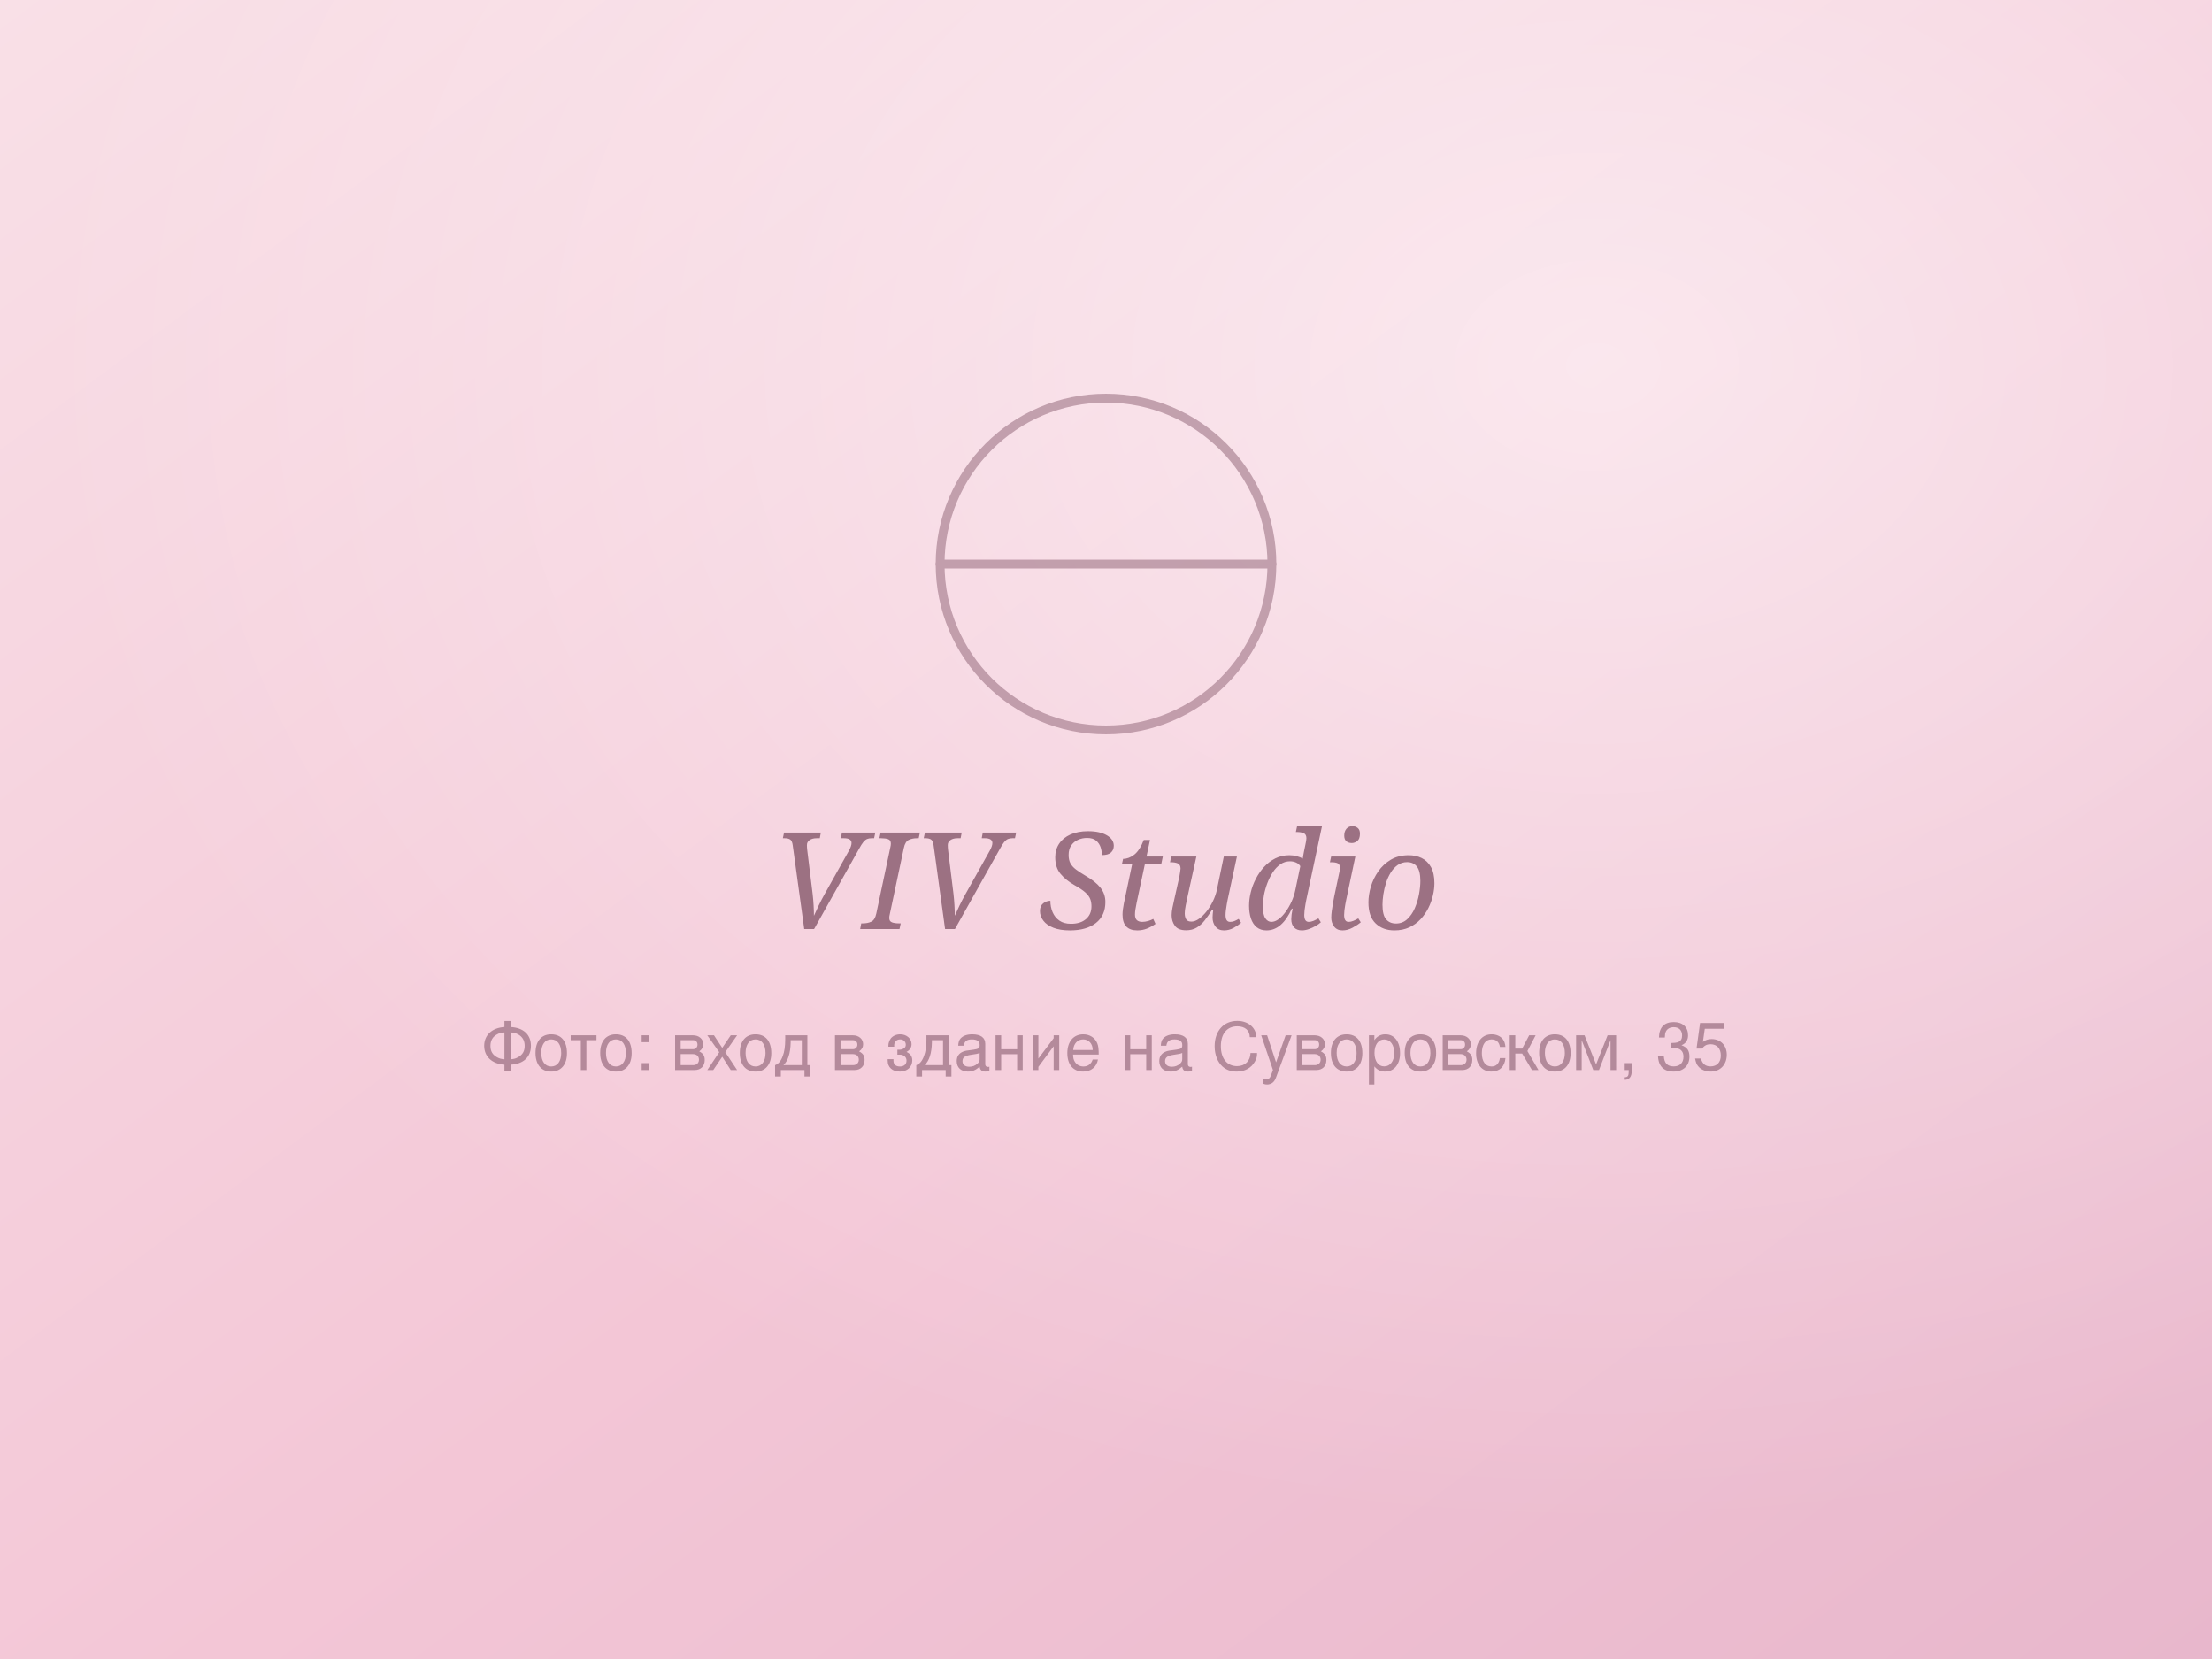
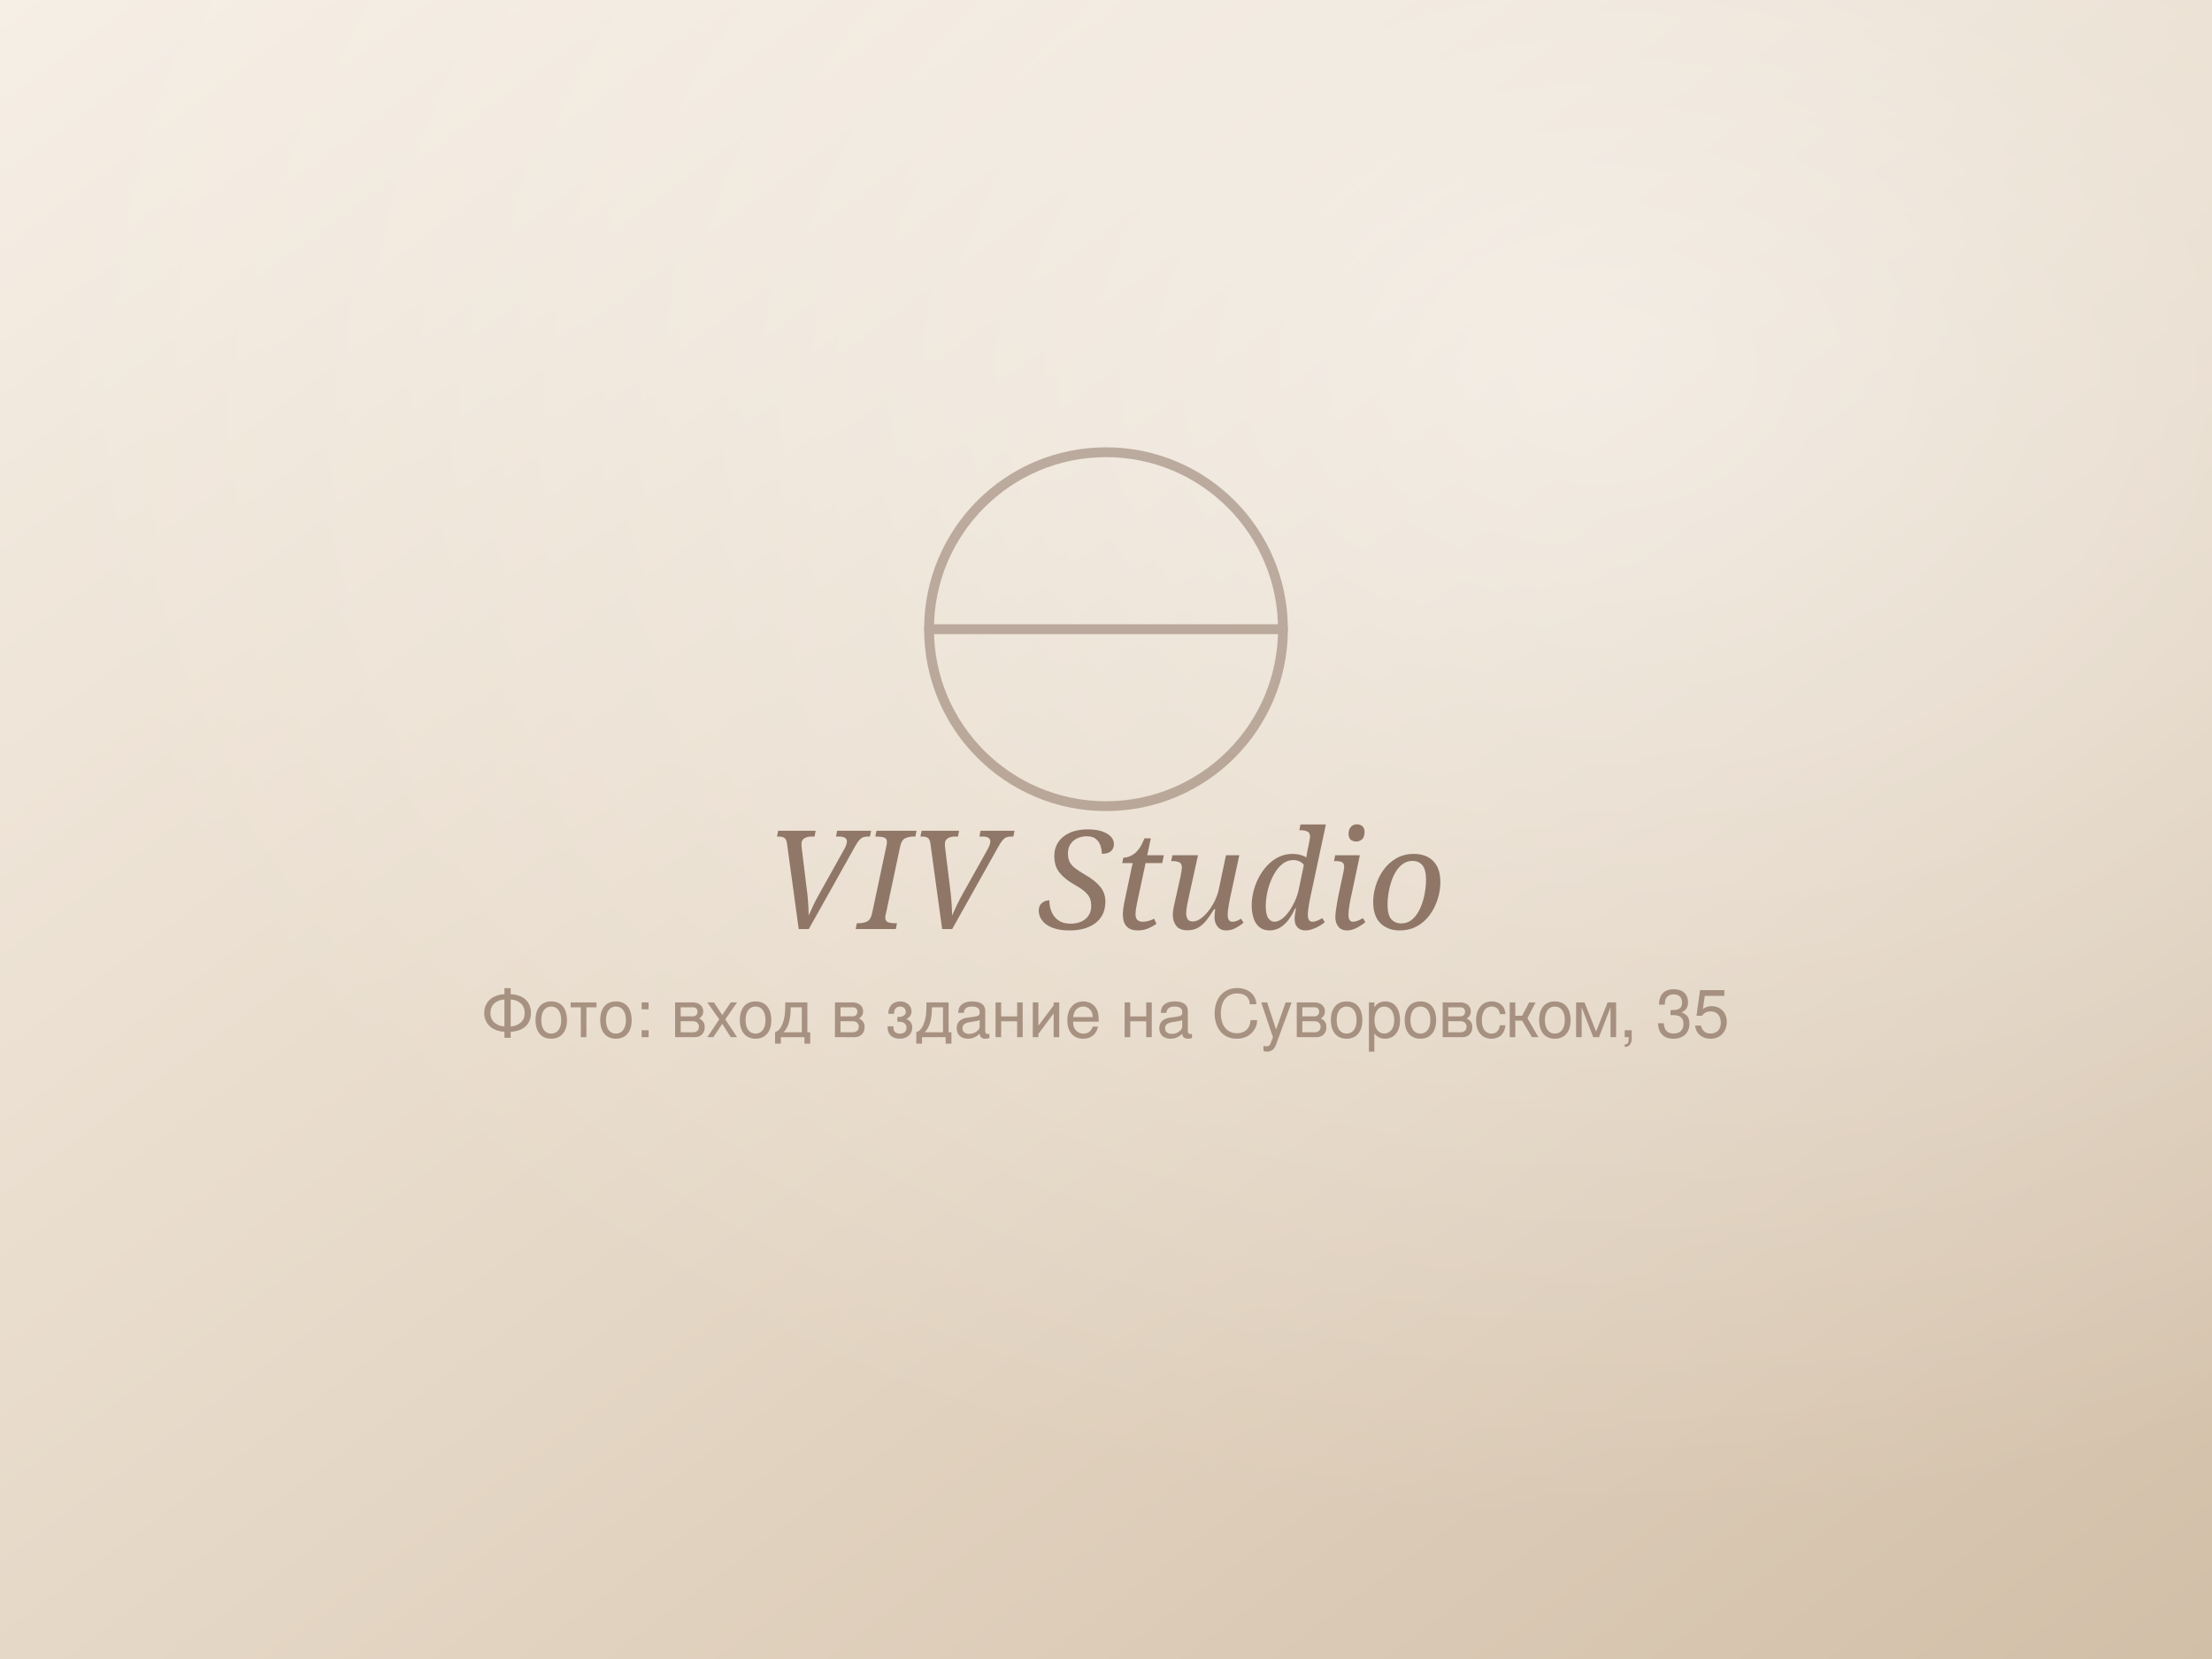
<svg xmlns="http://www.w3.org/2000/svg" viewBox="0 0 900 675" width="900" height="675" role="img">
  <defs>
    <linearGradient id="g" x1="0" y1="0" x2="1" y2="1">
-       <stop offset="0" stop-color="#F9E0E7" />
-       <stop offset=".55" stop-color="#F3C6D6" />
-       <stop offset="1" stop-color="#E8B7CC" />
+       <stop offset="0" stop-color="#F6EFE6" />
+       <stop offset=".55" stop-color="#E4D6C4" />
+       <stop offset="1" stop-color="#D2BFA8" />
    </linearGradient>
    <radialGradient id="s" cx=".72" cy=".22" r=".7">
-       <stop offset="0" stop-color="#FFFFFF" stop-opacity=".55" />
+       <stop offset="0" stop-color="#FFFFFF" stop-opacity=".5" />
      <stop offset="1" stop-color="#FFFFFF" stop-opacity="0" />
    </radialGradient>
  </defs>
  <rect width="900" height="675" fill="url(#g)" />
  <rect width="900" height="675" fill="url(#s)" />
-   <g opacity=".5" fill="none" stroke="#8C5F72" stroke-width="3.6">
-     <circle cx="450.0" cy="229.5" r="67.5" />
-     <path d="M382.5 229.5 l135.0 0" stroke-linecap="round" />
+   <g opacity=".45" fill="none" stroke="#7B5F4F" stroke-width="4.0">
+     <circle cx="450.0" cy="256" r="72" />
+     <path d="M378 256 l144 0" stroke-linecap="round" />
  </g>
-   <text x="50%" y="378" text-anchor="middle" font-family="Georgia,serif" font-style="italic" font-size="55" fill="#8C5F72" opacity=".85">VIV Studio</text>
-   <text x="50%" y="435.375" text-anchor="middle" font-family="Helvetica,Arial,sans-serif" font-size="27" fill="#8C5F72" opacity=".62">Фото: вход в здание на Суворовском, 35</text>
+   <text x="50%" y="378" text-anchor="middle" font-family="Georgia,serif" font-style="italic" font-size="56" fill="#7B5F4F" opacity=".82">VIV Studio</text>
+   <text x="50%" y="422" text-anchor="middle" font-family="Helvetica,Arial,sans-serif" font-size="27" fill="#7B5F4F" opacity=".6">Фото: вход в здание на Суворовском, 35</text>
</svg>
